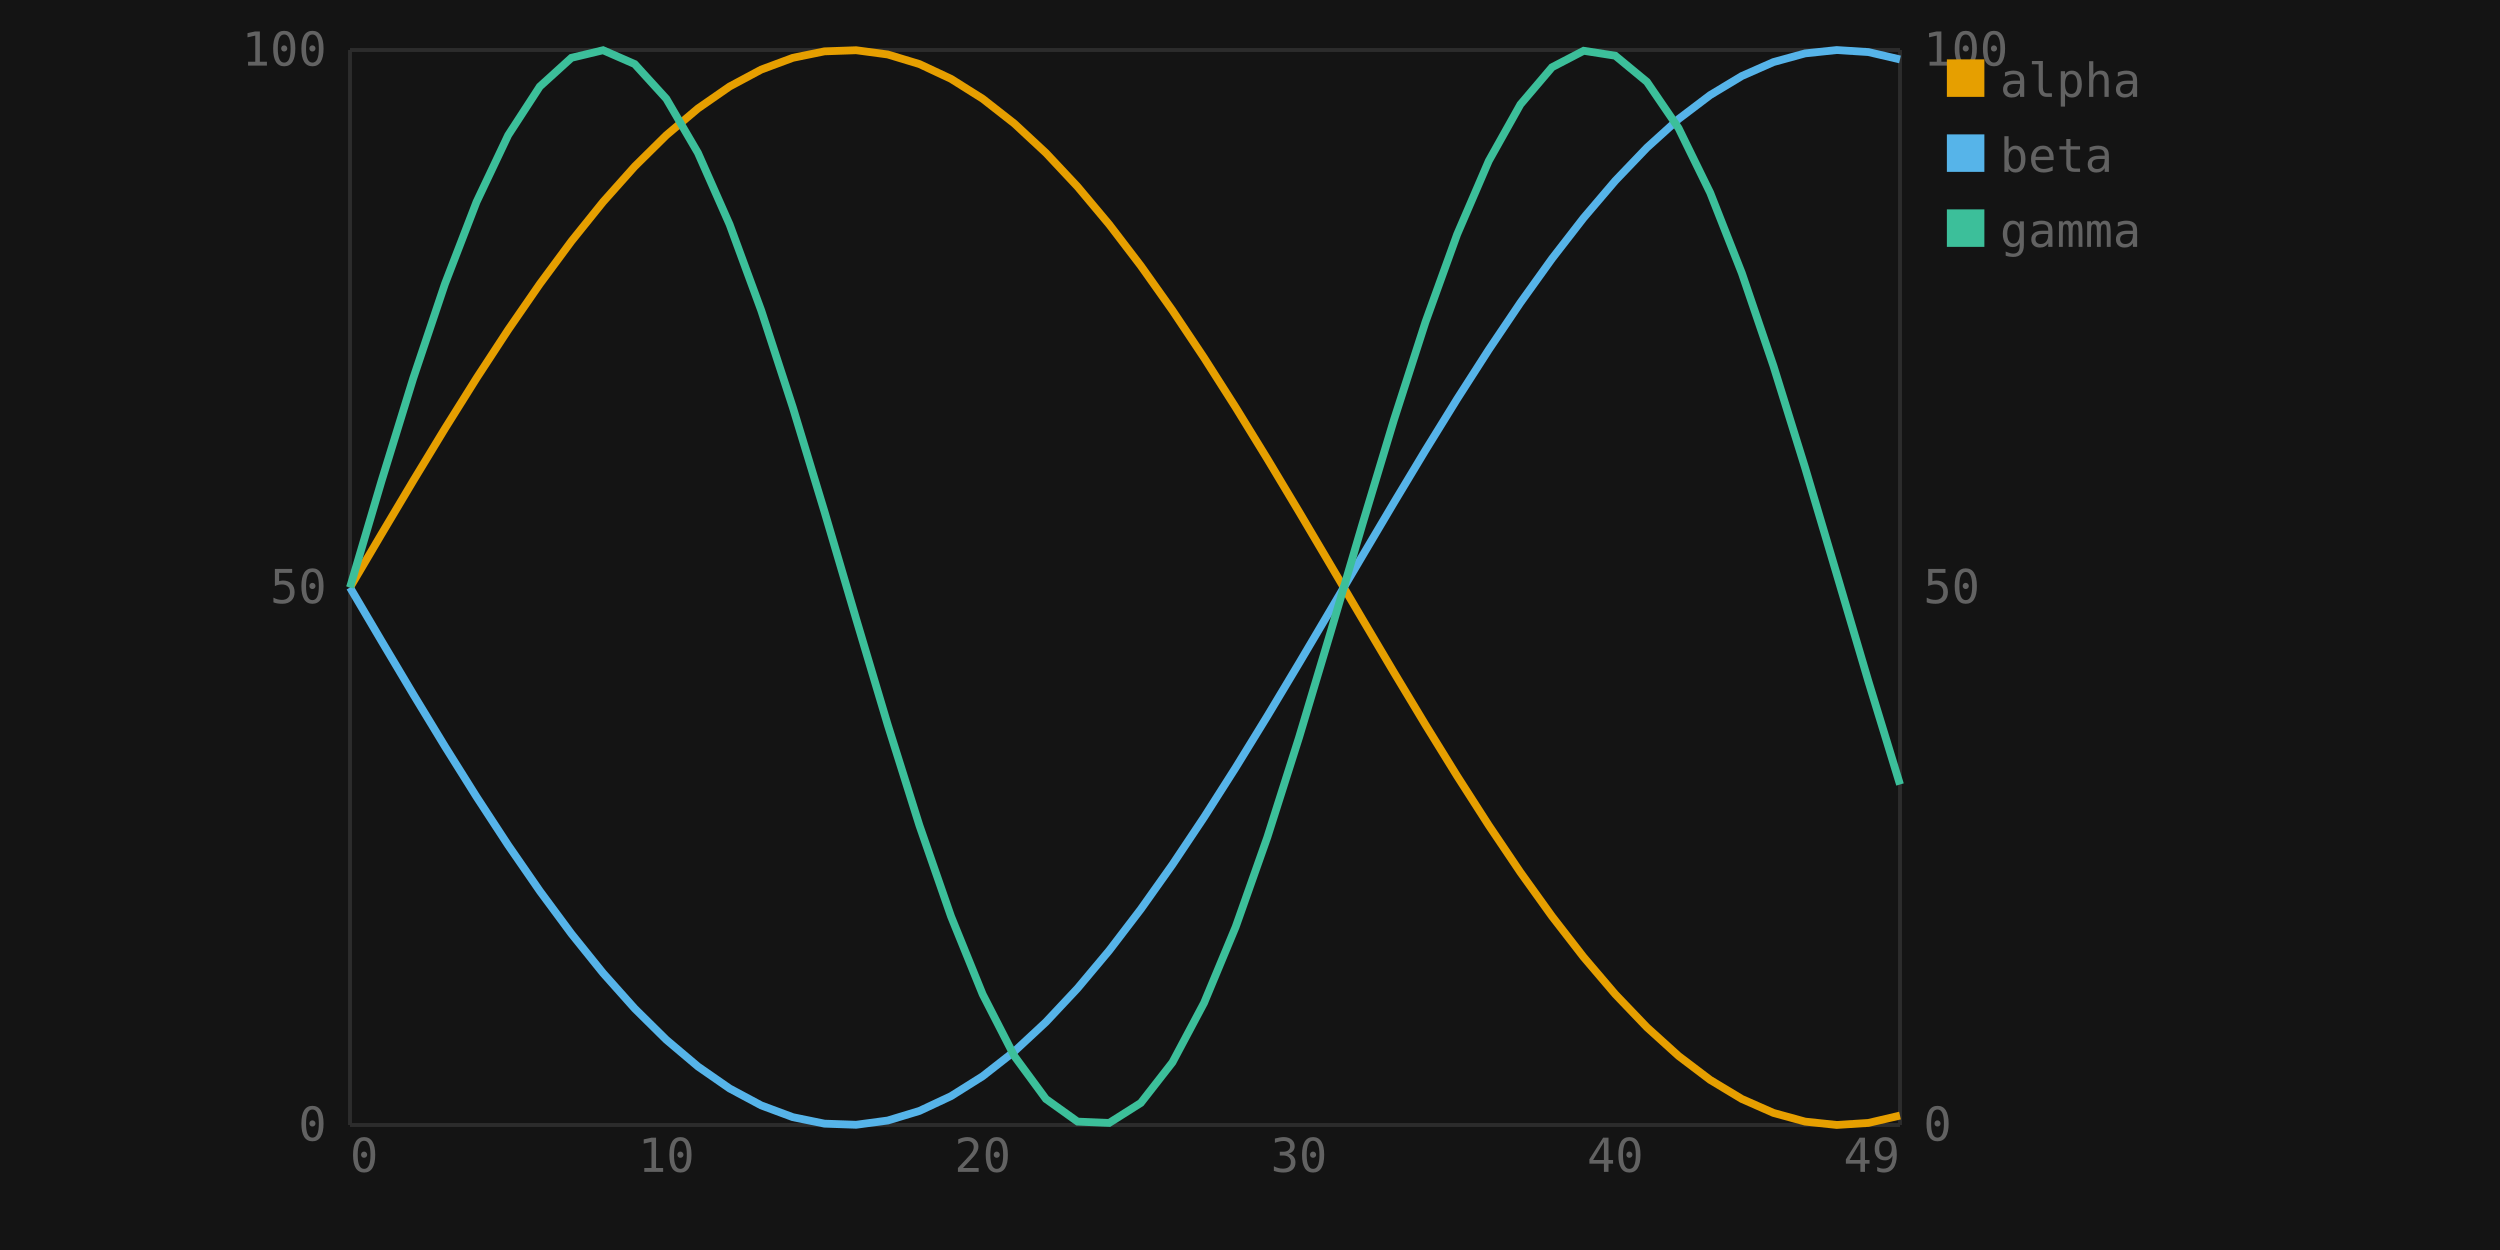
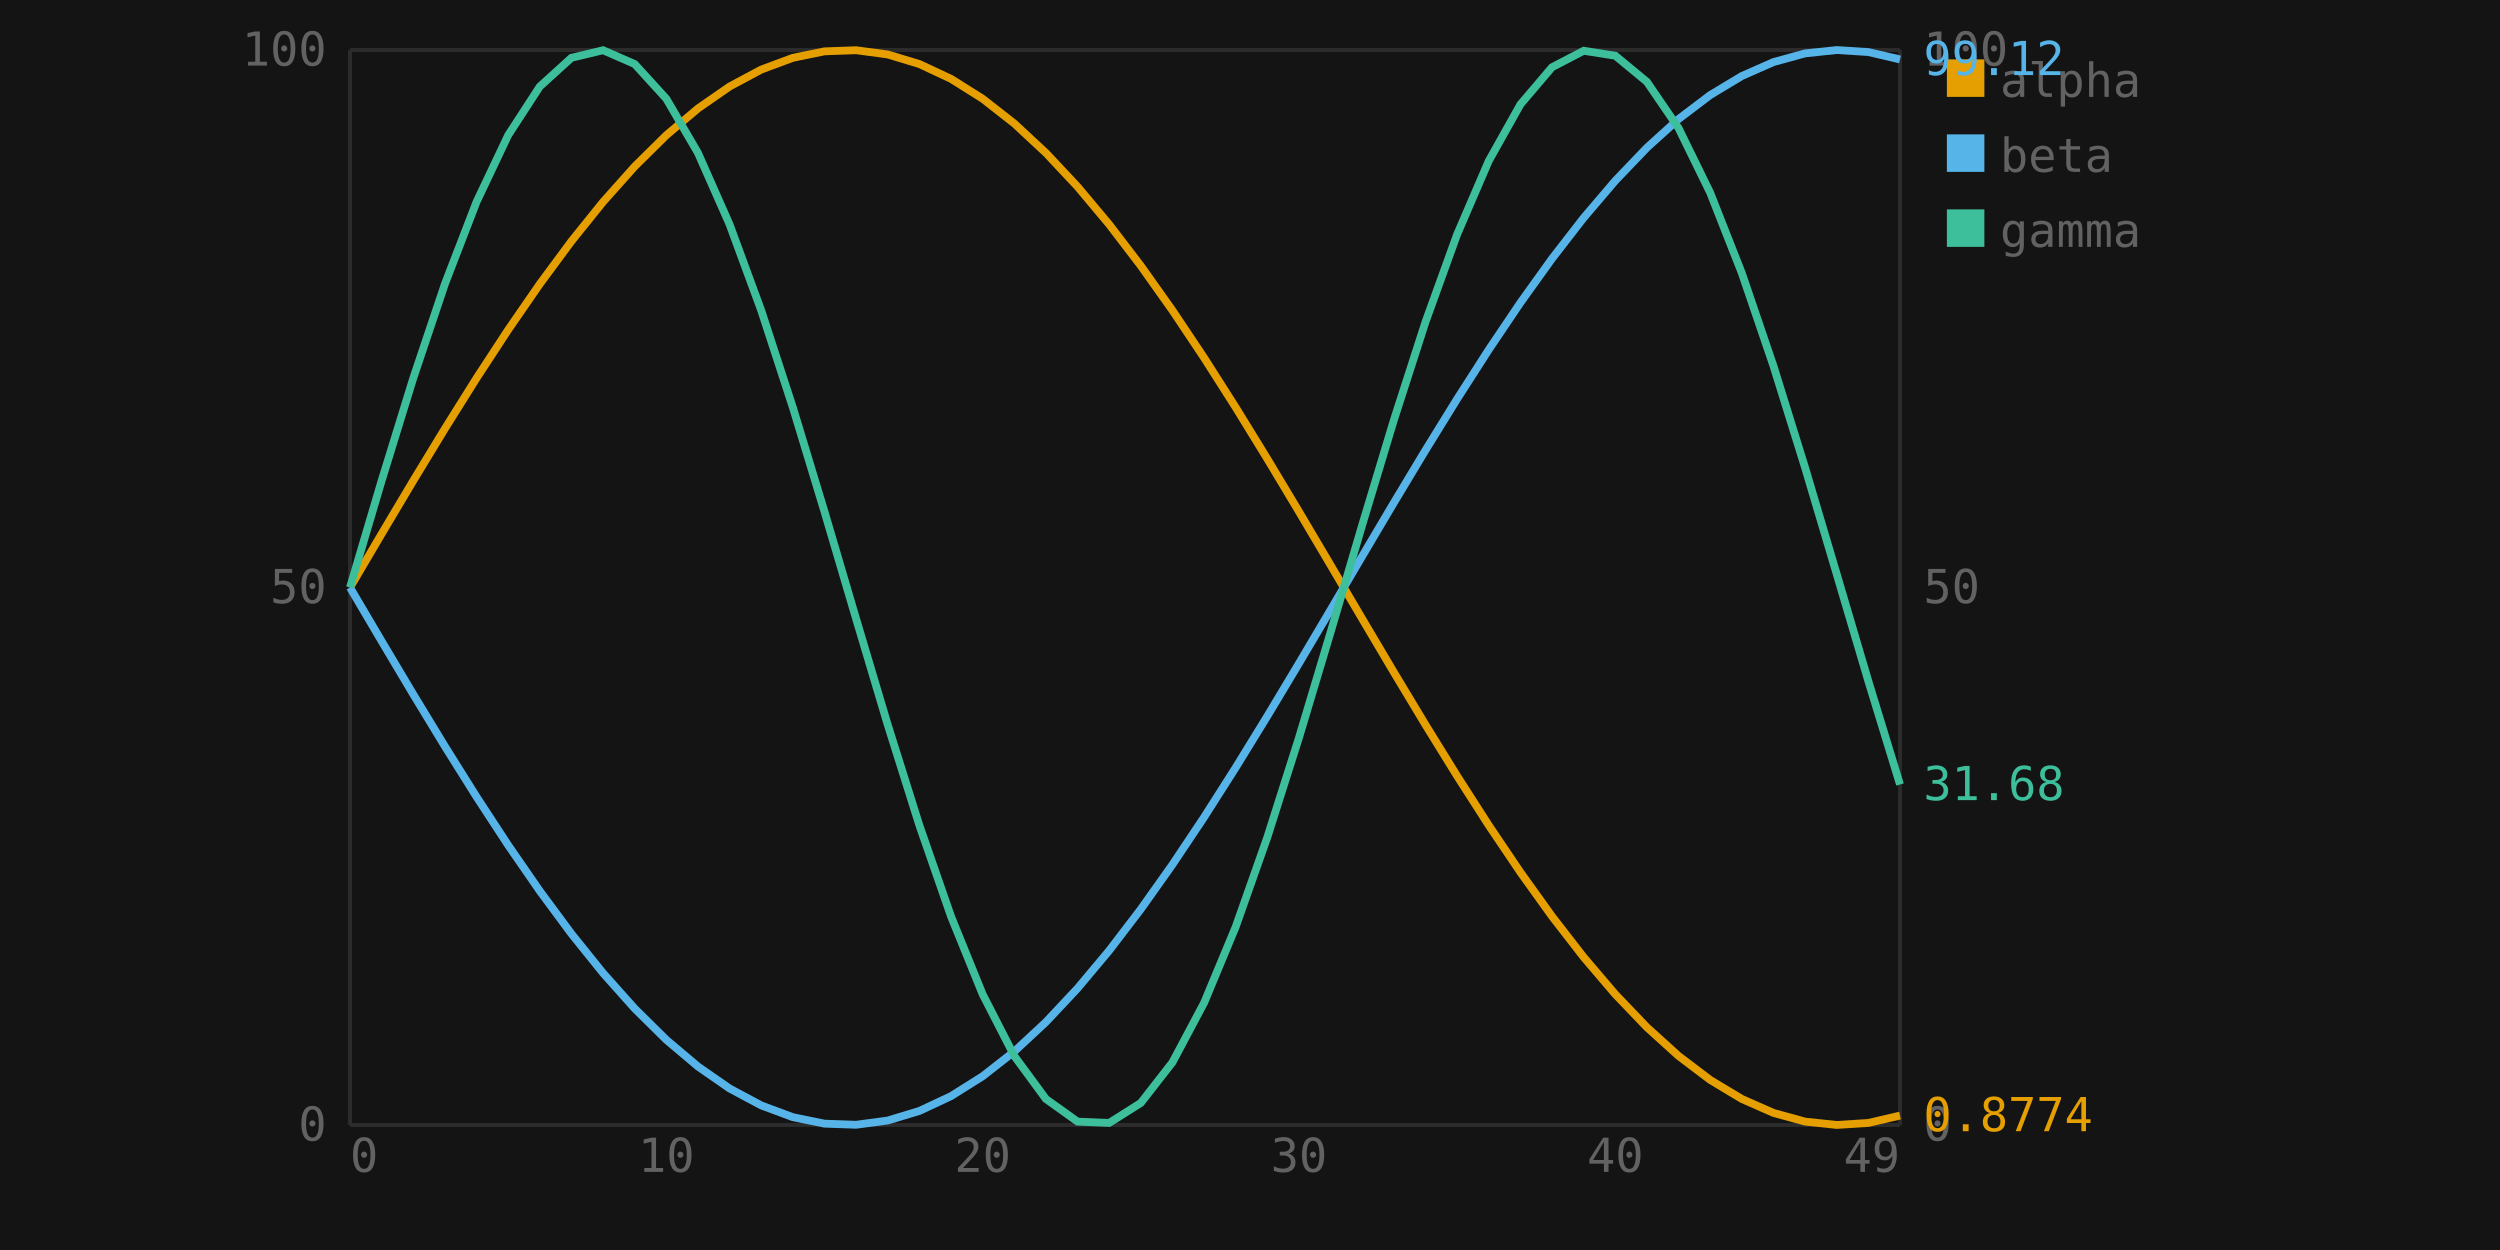
<svg xmlns="http://www.w3.org/2000/svg" viewBox="0 0 640 320" width="640" height="320">
  <rect width="100%" height="100%" fill="#141414" />
  <line x1="89.6" y1="12.8" x2="89.6" y2="288" stroke="#2c2c2c" stroke-width="1" />
  <line x1="89.6" y1="288" x2="486.4" y2="288" stroke="#2c2c2c" stroke-width="1" />
  <line x1="486.4" y1="12.8" x2="486.4" y2="288" stroke="#2c2c2c" stroke-width="1" />
  <line x1="89.6" y1="12.8" x2="486.4" y2="12.8" stroke="#2c2c2c" stroke-width="1" />
  <text x="83.6" y="292" text-anchor="end" font-size="12" font-family="monospace" fill="#626262">0</text>
  <text x="492.4" y="292" text-anchor="start" font-size="12" font-family="monospace" fill="#626262">0</text>
  <text x="83.6" y="154.4" text-anchor="end" font-size="12" font-family="monospace" fill="#626262">50</text>
  <text x="492.4" y="154.4" text-anchor="start" font-size="12" font-family="monospace" fill="#626262">50</text>
  <text x="83.6" y="16.8" text-anchor="end" font-size="12" font-family="monospace" fill="#626262">100</text>
  <text x="492.4" y="16.8" text-anchor="start" font-size="12" font-family="monospace" fill="#626262">100</text>
  <text x="89.6" y="300" text-anchor="start" font-size="12" font-family="monospace" fill="#626262">0</text>
  <text x="170.58" y="300" text-anchor="middle" font-size="12" font-family="monospace" fill="#626262">10</text>
  <text x="251.559" y="300" text-anchor="middle" font-size="12" font-family="monospace" fill="#626262">20</text>
  <text x="332.539" y="300" text-anchor="middle" font-size="12" font-family="monospace" fill="#626262">30</text>
  <text x="413.518" y="300" text-anchor="middle" font-size="12" font-family="monospace" fill="#626262">40</text>
  <text x="486.4" y="300" text-anchor="end" font-size="12" font-family="monospace" fill="#626262">49</text>
  <rect x="498.4" y="15.2" width="9.6" height="9.6" fill="#e69f00" />
  <text x="512" y="24.8" text-anchor="start" font-size="12" font-family="monospace" fill="#626262">alpha</text>
  <rect x="498.4" y="34.4" width="9.6" height="9.6" fill="#56b4e9" />
  <text x="512" y="44" text-anchor="start" font-size="12" font-family="monospace" fill="#626262">beta</text>
  <rect x="498.4" y="53.6" width="9.6" height="9.6" fill="#3cbf9a" />
  <text x="512" y="63.2" text-anchor="start" font-size="12" font-family="monospace" fill="#626262">gamma</text>
  <path d="M89.6 150.4 L97.698 136.663 L105.796 123.063 L113.894 109.736 L121.992 96.816 L130.09 84.431 L138.188 72.705 L146.286 61.756 L154.384 51.692 L162.482 42.614 L170.58 34.614 L178.678 27.77 L186.776 22.151 L194.873 17.814 L202.971 14.802 L211.069 13.145 L219.167 12.859 L227.265 13.947 L235.363 16.399 L243.461 20.189 L251.559 25.281 L259.657 31.622 L267.755 39.151 L275.853 47.791 L283.951 57.456 L292.049 68.05 L300.147 79.467 L308.245 91.593 L316.343 104.306 L324.441 117.479 L332.539 130.982 L340.637 144.679 L348.735 158.432 L356.833 172.106 L364.931 185.562 L373.029 198.668 L381.127 211.291 L389.224 223.305 L397.322 234.592 L405.42 245.037 L413.518 254.536 L421.616 262.995 L429.714 270.329 L437.812 276.464 L445.91 281.34 L454.008 284.908 L462.106 287.132 L470.204 287.989 L478.302 287.472 L486.4 285.585" fill="none" stroke="#e69f00" stroke-width="2" />
  <path d="M89.6 150.4 L97.698 164.137 L105.796 177.737 L113.894 191.064 L121.992 203.984 L130.09 216.369 L138.188 228.095 L146.286 239.044 L154.384 249.108 L162.482 258.186 L170.58 266.186 L178.678 273.03 L186.776 278.649 L194.873 282.986 L202.971 285.998 L211.069 287.655 L219.167 287.941 L227.265 286.853 L235.363 284.401 L243.461 280.611 L251.559 275.519 L259.657 269.178 L267.755 261.649 L275.853 253.009 L283.951 243.344 L292.049 232.75 L300.147 221.333 L308.245 209.207 L316.343 196.494 L324.441 183.321 L332.539 169.818 L340.637 156.121 L348.735 142.368 L356.833 128.694 L364.931 115.238 L373.029 102.132 L381.127 89.509 L389.224 77.495 L397.322 66.208 L405.42 55.763 L413.518 46.264 L421.616 37.805 L429.714 30.471 L437.812 24.336 L445.91 19.46 L454.008 15.892 L462.106 13.668 L470.204 12.811 L478.302 13.328 L486.4 15.215" fill="none" stroke="#56b4e9" stroke-width="2" />
  <path d="M89.6 150.4 L97.698 123.063 L105.796 96.816 L113.894 72.705 L121.992 51.692 L130.09 34.614 L138.188 22.151 L146.286 14.802 L154.384 12.859 L162.482 16.399 L170.58 25.281 L178.678 39.151 L186.776 57.456 L194.873 79.467 L202.971 104.306 L211.069 130.982 L219.167 158.432 L227.265 185.562 L235.363 211.291 L243.461 234.592 L251.559 254.536 L259.657 270.329 L267.755 281.34 L275.853 287.132 L283.951 287.472 L292.049 282.348 L300.147 271.963 L308.245 256.732 L316.343 237.262 L324.441 214.329 L332.539 188.848 L340.637 161.833 L348.735 134.363 L356.833 107.532 L364.931 82.41 L373.029 59.999 L381.127 41.191 L389.224 26.738 L397.322 17.214 L405.42 13 L413.518 14.264 L421.616 20.955 L429.714 32.807 L437.812 49.347 L445.91 69.915 L454.008 93.692 L462.106 119.73 L470.204 146.991 L478.302 174.387 L486.4 200.828" fill="none" stroke="#3cbf9a" stroke-width="2" />
+   <text x="492.4" y="289.585" text-anchor="start" font-size="12" font-family="monospace" fill="#e69f00">0.8774</text>
+   <text x="492.4" y="19.215" text-anchor="start" font-size="12" font-family="monospace" fill="#56b4e9">99.12</text>
+   <text x="492.4" y="204.828" text-anchor="start" font-size="12" font-family="monospace" fill="#3cbf9a">31.68</text>
</svg>
